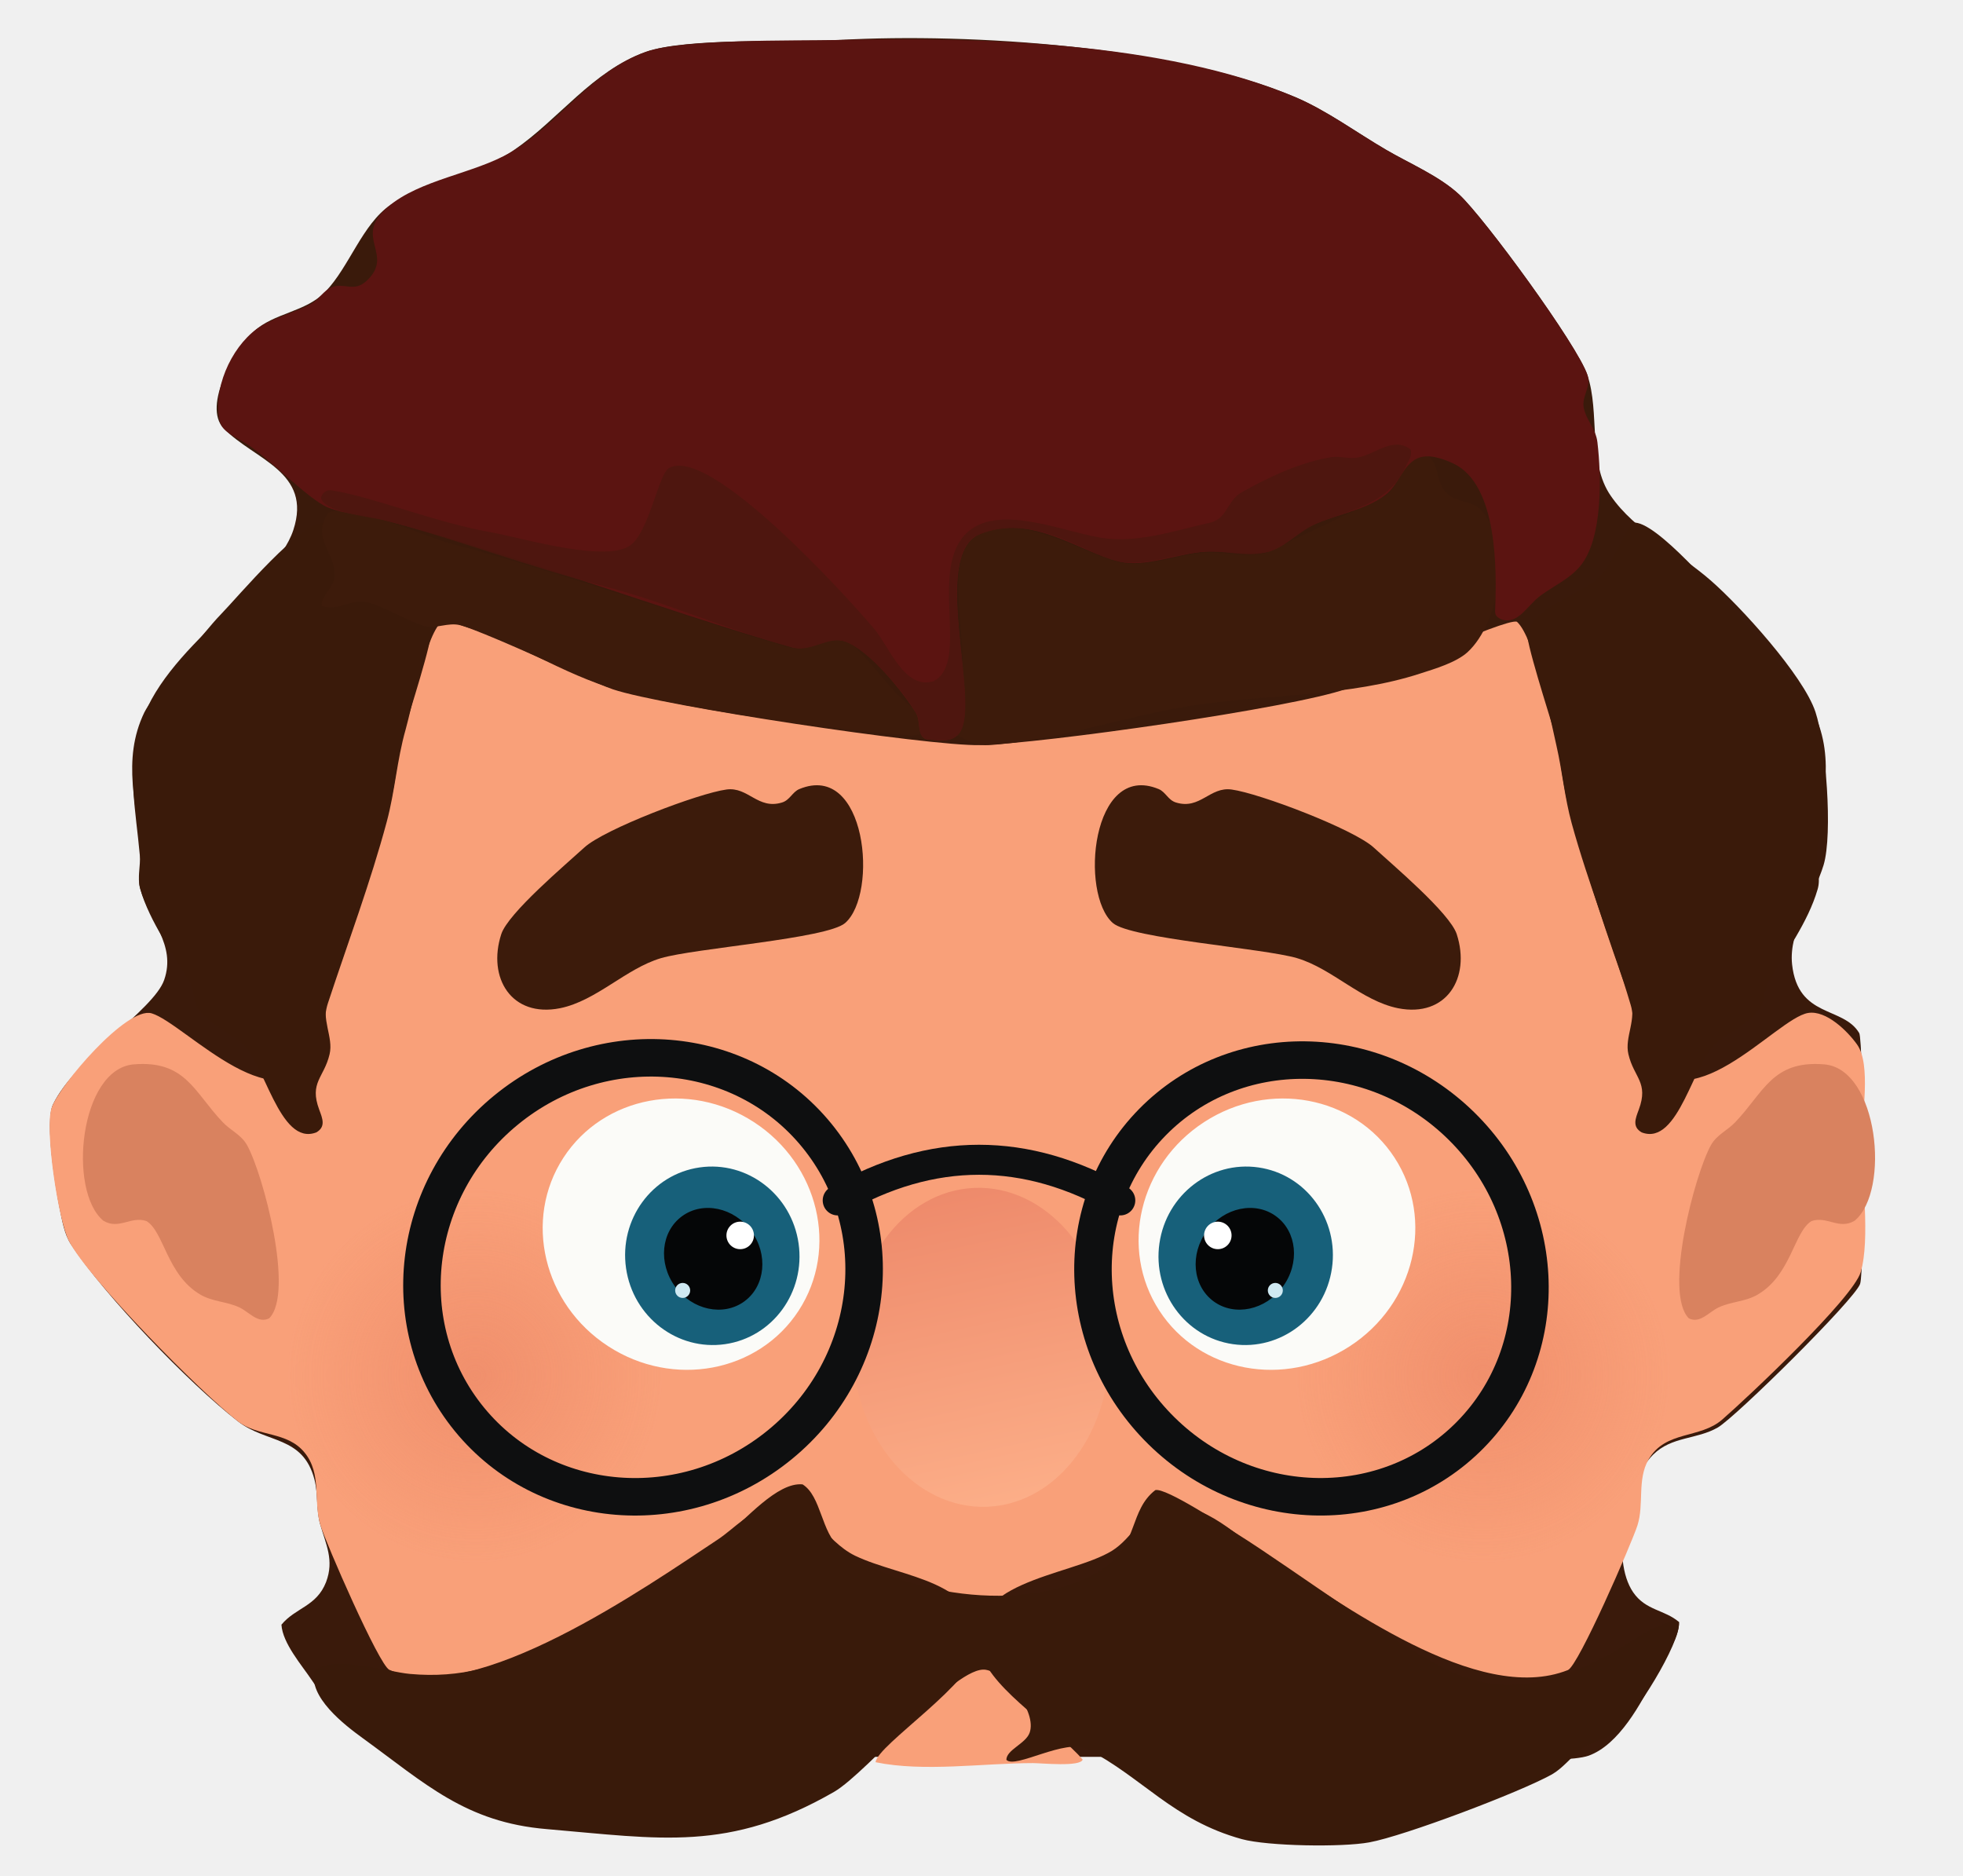
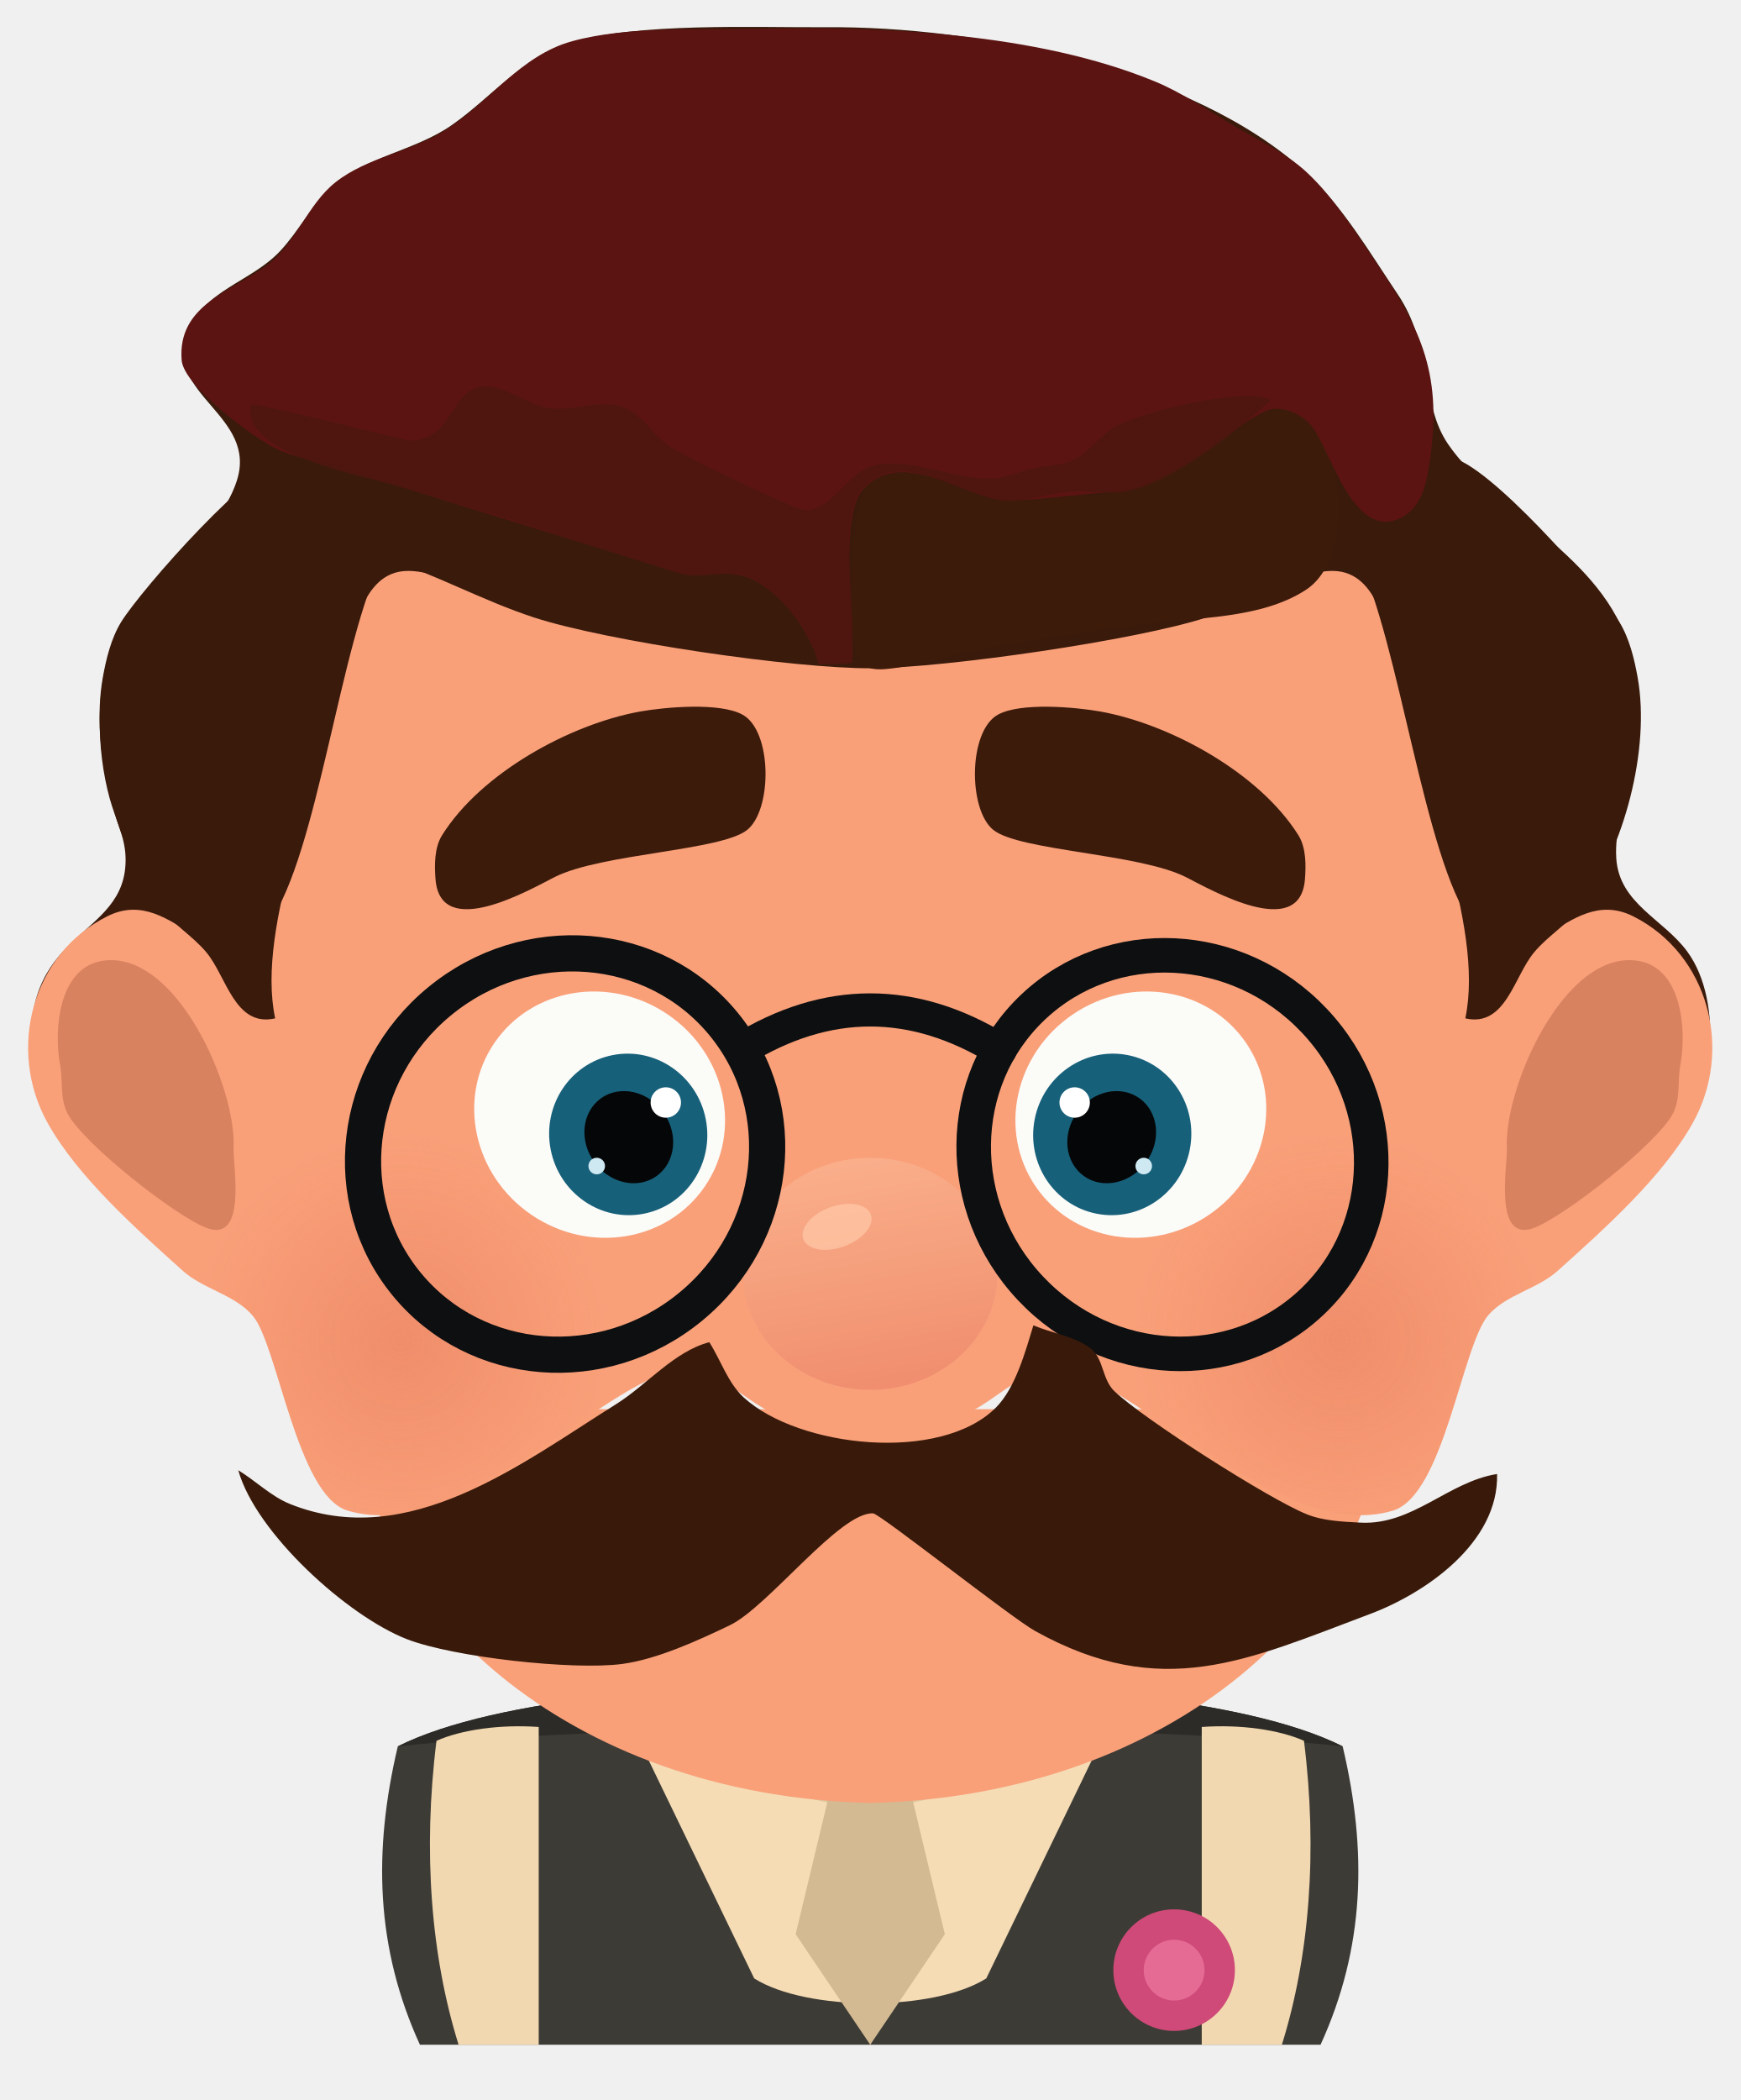
- <svg xmlns="http://www.w3.org/2000/svg" viewBox="20 30 1570 1500">
+ <svg xmlns="http://www.w3.org/2000/svg" viewBox="30 40 1260 1520">
  <defs>
-     <radialGradient id="gr-cheek-l" gradientUnits="userSpaceOnUse" cx="400.0" cy="1130.0" r="150.0">
+     <radialGradient id="gr-cheek-l" gradientUnits="userSpaceOnUse" cx="320.0" cy="1010.0" r="150.0">
      <stop offset="0" stop-color="#ee8a68" />
      <stop offset="1" stop-color="#ee8a68" stop-opacity="0" />
    </radialGradient>
-     <linearGradient id="gr-nose" gradientUnits="userSpaceOnUse" x1="782.4" y1="981.8" x2="826.7" y2="1233.2">
-       <stop offset="0" stop-color="#fcae88" />
-       <stop offset="1" stop-color="#ee8a6b" />
+     <clipPath id="clip-cheek-l">
+       <use href="#p-head-skin" />
+     </clipPath>
+     <clipPath id="clip-cheek-r">
+       <use href="#p-head-skin" />
+     </clipPath>
+     <linearGradient id="gr-nose" gradientUnits="userSpaceOnUse" x1="644.0" y1="871.4" x2="676.0" y2="1052.6">
+       <stop offset="0" stop-color="#fbb08c" />
+       <stop offset="1" stop-color="#ee8b6c" />
    </linearGradient>
  </defs>
  <g id="head-base">
-     <path d="M245.1 1329.3C246.0 1344.2 261.4 1361.7 269.4 1373.7C323.9 1456.2 364.8 1435.0 453.3 1435.0C683.4 1435.0 913.5 1435.0 1143.5 1435.0C1172.1 1435.0 1269.7 1441.4 1290.5 1434.1C1314.9 1425.4 1332.8 1391.9 1343.4 1370.7C1349.3 1359.0 1363.4 1340.4 1362.9 1327.2C1351.2 1317.2 1336.3 1318.1 1326.2 1303.4C1308.0 1276.9 1319.9 1215.6 1342.1 1193.4C1357.1 1178.5 1376.9 1181.4 1393.9 1171.6C1408.3 1163.2 1503.3 1069.4 1507.7 1056.8C1511.5 1045.7 1510.5 862.3 1507.0 856.2C1494.2 834.5 1458.0 844.5 1453.3 801.2C1450.4 774.2 1470.9 746.9 1478.5 721.8C1486.0 696.8 1480.3 624.4 1472.0 599.4C1462.3 570.1 1411.9 514.8 1388.1 494.1C1363.0 472.1 1327.4 454.5 1308.2 426.4C1289.7 399.5 1299.8 360.1 1289.6 330.0C1281.4 305.5 1207.5 204.7 1187.3 185.8C1171.3 170.8 1147.4 160.8 1128.5 149.7C1104.8 135.9 1081.1 118.3 1055.8 107.6C959.5 66.9 796.4 56.2 692.1 61.9C653.8 64.0 569.2 59.9 536.5 71.5C493.8 86.7 467.1 125.3 431.1 150.0C401.6 170.3 361.9 173.7 332.4 193.8C309.7 209.3 299.4 243.4 280.3 263.2C264.5 279.7 239.1 280.1 223.0 295.1C208.7 308.4 181.4 354.7 199.0 372.7C223.6 397.8 269.9 407.3 254.6 453.9C239.3 500.4 149.2 547.6 131.4 613.1C121.8 648.7 128.6 678.0 131.8 713.7C132.6 722.7 129.6 731.5 132.1 740.5C138.9 766.0 161.2 785.2 151.3 813.7C142.9 837.9 80.3 876.1 62.4 913.2C55.8 927.0 64.4 980.0 67.7 996.4C69.6 1005.6 71.4 1017.0 76.6 1024.9C103.9 1066.4 170.9 1136.2 210.3 1166.7C233.2 1184.5 262.3 1178.0 271.5 1213.2C274.5 1224.9 272.8 1237.2 276.0 1248.8C280.7 1265.3 287.4 1277.7 280.8 1295.2C273.2 1314.8 256.4 1315.6 245.1 1329.3Z" fill="#3a1a0b" fill-rule="evenodd" />
+     <path id="p-head-base" d="M628.1 59.7C575.9 60.0 491.5 56.2 442.8 70.9C408.4 81.3 385.8 110.4 357.4 130.3C330.5 149.3 293.5 153.4 269.3 176.1C255.0 189.4 246.2 207.4 232.9 221.6C211.6 244.4 177.2 249.7 165.3 281.6C148.7 325.8 216.8 340.8 201.4 388.1C186.6 433.6 131.3 457.0 112.9 501.4C98.7 535.5 99.7 582.6 109.4 617.9C113.3 632.1 120.5 645.5 120.9 660.5C122.7 721.8 40.1 710.0 54.0 814.3C56.5 832.9 60.9 851.4 74.3 865.3C98.8 890.9 191.4 880.0 227.1 880.0C368.5 880.0 509.9 880.0 651.3 880.0C797.4 880.0 943.5 880.0 1089.5 880.0C1117.4 880.0 1223.5 888.5 1240.2 870.5C1271.0 837.3 1278.5 765.9 1251.6 728.9C1234.4 705.3 1202.3 694.2 1200.1 661.4C1197.3 619.2 1231.5 588.7 1209.9 510.4C1191.1 442.5 1112.2 410.8 1078.4 361.6C1057.9 331.7 1067.7 291.3 1041.8 252.9C1021.9 223.3 1002.2 189.5 975.7 165.1C892.8 89.0 737.5 58.9 628.1 59.7Z" fill="#3a1a0b" fill-rule="evenodd" />
+   </g>
+   <g id="vest">
+     <path d="M318 1304 C300 1380 302 1450 334 1520 L986 1520 C1018 1450 1020 1380 1002 1304 C930 1268 780 1258 660 1258 C540 1258 390 1268 318 1304 Z" fill="#3d3b36" />
+   </g>
+   <g id="vest-shade">
+     <path d="M318 1304 C390 1268 540 1258 660 1258 C780 1258 930 1268 1002 1304 C930 1296 780 1290 660 1290 C540 1290 390 1296 318 1304 Z" fill="#2c2b27" />
+   </g>
+   <g id="sleeve-l">
+     <path d="M346 1300 C336 1380 342 1456 362 1520 L420 1520 L420 1290 C392 1288 364 1292 346 1300 Z" fill="#f2d8b0" />
+   </g>
+   <g id="sleeve-r">
+     <use href="#sleeve-l" transform="translate(1320.0 0) scale(-1 1)" />
+   </g>
+   <g id="shirt">
+     <path d="M486 1286 C560 1318 612 1332 660 1332 C708 1332 760 1318 834 1286 L744 1472 C706 1496 614 1496 576 1472 Z" fill="#f5dcb5" />
+   </g>
+   <g id="shirt-shade">
+     <path d="M486 1286 C560 1318 612 1332 660 1332 C708 1332 760 1318 834 1286 C770 1318 710 1348 660 1348 C610 1348 550 1318 486 1286 Z" fill="#e2c79e" />
+   </g>
+   <g id="tie">
+     <path d="M630 1340 L690 1340 L714 1440 L660 1520 L606 1440 Z" fill="#d3ba93" />
+   </g>
+   <g id="pin">
+     <circle cx="880" cy="1466" r="44" fill="#cf4a78" />
+   </g>
+   <g id="pin-core">
+     <circle cx="880" cy="1466" r="22" fill="#e56b95" />
  </g>
  <g id="head-skin">
-     <path d="M374.2 526.6C361.4 534.0 349.1 597.1 344.4 613.5C337.5 637.7 335.9 662.6 329.4 686.9C316.3 735.8 298.1 784.2 282.3 832.2C278.5 843.7 280.3 856.2 275.6 867.4C246.4 937.1 167.8 848.2 141.3 840.4C121.3 834.6 67.3 898.3 61.3 915.9C55.5 932.8 66.6 1006.0 75.1 1022.4C91.0 1053.1 181.1 1144.1 210.3 1166.7C226.5 1179.3 249.7 1174.4 263.7 1191.8C277.5 1208.8 270.4 1230.1 276.2 1249.5C280.6 1263.9 323.1 1361.6 331.4 1365.4C399.2 1395.9 537.7 1298.5 594.1 1261.2C607.8 1252.1 619.9 1237.3 637.2 1235.2C669.5 1231.2 678.7 1262.0 704.0 1274.2C741.5 1292.2 805.3 1293.5 801.9 1347.0C800.1 1375.1 721.3 1425.7 720.3 1439.3C758.9 1447.3 806.7 1440.0 846.2 1440.0C852.9 1440.0 884.1 1443.2 885.9 1437.2C866.3 1414.0 814.2 1382.1 805.2 1353.5C786.6 1294.2 875.4 1291.1 909.4 1270.2C925.8 1260.0 933.0 1239.8 953.3 1235.6C983.1 1229.5 1010.9 1260.6 1034.4 1275.2C1093.2 1311.6 1201.7 1394.3 1274.0 1365.6C1282.4 1362.3 1324.9 1264.5 1329.6 1250.0C1335.1 1232.8 1329.2 1213.4 1338.5 1197.2C1352.1 1173.7 1379.6 1180.9 1397.5 1165.2C1417.9 1147.5 1502.0 1068.3 1508.2 1047.3C1515.9 1021.4 1509.0 970.8 1509.0 942.3C1509.0 922.9 1516.8 881.2 1505.2 865.2C1497.7 854.7 1480.6 837.7 1466.1 840.1C1440.2 844.3 1368.0 934.6 1332.4 871.5C1325.7 859.7 1327.9 846.2 1324.2 833.6C1309.8 784.9 1290.5 737.4 1277.0 688.3C1271.4 667.9 1269.6 647.2 1264.9 626.6C1260.2 606.1 1247.3 539.8 1233.2 527.2C1223.5 524.3 1116.4 574.0 1097.2 580.8C1053.3 596.4 853.5 624.7 803.8 625.9C762.7 626.8 549.2 594.5 510.3 581.3C486.4 573.3 389.4 525.5 374.2 526.6Z" fill="#f9a079" fill-rule="evenodd" />
+     <path id="p-head-skin" d="M307.3 443.5C276.0 504.6 260.3 658.4 224.7 708.1C185.6 762.7 157.3 678.3 107.7 703.2C53.0 730.6 35.0 799.6 64.3 852.5C86.2 891.9 129.0 929.8 162.2 959.7C177.4 973.4 200.1 976.9 213.2 992.6C231.1 1014.1 245.1 1122.1 281.4 1133.3C362.2 1158.2 466.9 1039.8 520.6 1031.8C547.7 1027.8 566.6 1052.5 589.3 1062.7C609.2 1071.6 635.1 1075.3 646.8 1095.9C664.1 1126.3 633.6 1153.7 613.5 1172.9C577.3 1207.5 528.0 1240.9 476.2 1245.0C456.9 1246.6 437.1 1243.3 417.6 1243.6C553.7 1360.4 766.1 1358.7 902.5 1243.7C883.0 1243.3 863.4 1246.5 844.1 1245.0C792.3 1241.1 742.9 1207.6 706.7 1173.1C686.6 1154.0 656.0 1126.6 673.1 1096.1C684.6 1075.5 710.6 1071.7 730.4 1062.8C753.1 1052.6 772.1 1028.0 799.1 1031.8C852.5 1039.4 957.2 1157.8 1038.4 1133.4C1075.6 1122.1 1088.2 1013.4 1107.8 991.5C1121.1 976.7 1142.7 973.2 1157.6 959.9C1190.9 930.0 1233.5 892.1 1255.5 852.8C1285.0 800.0 1267.1 730.9 1212.5 703.3C1162.5 678.1 1134.7 762.6 1095.4 708.3C1060.8 660.4 1043.1 504.7 1013.0 443.6C975.4 455.0 940.8 474.7 903.5 486.9C853.2 503.4 714.6 523.4 661.1 523.7C605.2 524.1 469.8 504.2 416.8 487.0C379.4 474.8 344.7 455.4 307.3 443.5Z" fill="#f9a079" fill-rule="evenodd" />
+   </g>
+   <g id="lower-face">
+     <path d="M290 1060 C290 1200 440 1340 660 1345 C880 1340 1030 1200 1030 1060 Z" fill="#f9a079" />
  </g>
  <g id="cheek-l">
-     <circle cx="400" cy="1130" r="150" fill="url(#gr-cheek-l)" opacity="0.75" />
+     <g clip-path="url(#clip-cheek-l)">
+       <circle cx="320" cy="1010" r="150" fill="url(#gr-cheek-l)" opacity="0.85" />
+     </g>
  </g>
  <g id="cheek-r">
-     <use href="#cheek-l" transform="translate(1606.0 0) scale(-1 1)" />
+     <g clip-path="url(#clip-cheek-r)">
+       <use href="#cheek-l" transform="translate(1320.0 0) scale(-1 1)" />
+     </g>
  </g>
  <g id="ear-inner-l">
-     <path d="M102.6 1006.2C115.1 1013.8 124.6 1002.3 137.1 1006.5C151.2 1014.9 153.4 1049.6 180.2 1065.3C190.0 1071.1 201.4 1070.8 211.5 1075.6C219.2 1079.2 226.3 1088.8 235.3 1084.3C255.6 1063.9 230.5 969.0 217.6 945.8C212.9 937.4 204.4 934.1 198.1 927.4C175.2 903.4 168.4 877.8 127.0 881.2C83.7 884.8 74.0 982.3 102.6 1006.2Z" fill="#d9825f" fill-rule="evenodd" />
+     <path id="p-ear-inner-l" d="M104.4 735.4C72.0 740.3 68.9 786.4 73.5 810.7C75.7 822.6 73.2 834.6 78.8 845.8C89.5 867.0 156.1 919.7 179.3 928.7C209.3 940.3 198.5 883.1 199.1 870.7C201.3 827.9 157.8 727.4 104.4 735.4Z" fill="#d9825f" fill-rule="evenodd" />
  </g>
  <g id="ear-inner-r">
-     <use href="#ear-inner-l" transform="translate(1606.0 0) scale(-1 1)" />
+     <use href="#ear-inner-l" transform="translate(1320.0 0) scale(-1 1)" />
  </g>
  <g id="hair-side-l">
-     <path d="M273.0 935.6C280.8 931.1 277.9 924.4 275.3 917.4C267.2 895.6 279.2 891.9 283.6 873.1C286.9 859.2 276.4 845.3 282.3 829.1C299.8 781.0 318.7 724.4 331.6 674.8C336.9 654.4 337.7 633.3 343.6 612.9C346.5 602.9 366.8 539.9 364.5 535.1C353.5 511.6 322.3 506.9 305.6 490.3C297.2 482.0 284.1 449.9 280.0 448.0C261.9 445.4 210.2 507.5 195.9 522.1C184.8 533.4 141.0 588.3 135.5 599.6C116.8 638.3 130.2 675.2 132.8 714.5C133.4 723.8 129.5 731.9 132.3 741.3C140.0 767.7 158.1 791.9 171.7 815.3C175.8 822.4 174.4 831.5 179.5 837.8C188.8 849.4 201.1 854.8 212.5 863.3C231.4 877.4 243.1 947.1 273.0 935.6Z" fill="#3a1a0a" fill-rule="evenodd" />
+     <path id="p-hair-side-l" d="M229.2 777.1C214.8 709.3 263.7 601.8 278.6 531.5C283.7 507.2 289.0 460.0 318.6 453.9C345.4 448.4 392.2 478.6 419.0 487.0C462.1 500.4 574.8 518.4 619.7 518.0C615.7 496.4 588.7 459.1 565.5 454.9C553.5 452.8 541.5 459.5 529.0 457.3C509.5 454.0 489.5 445.7 470.5 439.7C435.0 428.5 263.6 369.2 240.1 371.3C214.2 373.6 132.7 466.1 117.7 490.2C110.4 502.1 106.8 517.0 104.4 530.6C95.2 582.2 114.2 653.8 145.2 695.8C154.7 708.8 169.0 716.9 179.3 729.2C194.0 746.6 199.9 783.8 229.2 777.1Z" fill="#3a1a0a" fill-rule="evenodd" />
  </g>
  <g id="hair-side-r">
-     <use href="#hair-side-l" transform="translate(1606.0 0) scale(-1 1)" />
+     <use href="#hair-side-l" transform="translate(1320.0 0) scale(-1 1)" />
  </g>
  <g id="hair-fringe">
-     <path d="M282.4 440.3C268.8 460.5 288.4 472.0 287.7 490.8C287.3 499.7 276.2 507.2 277.4 514.5C289.0 519.3 300.2 509.1 312.4 511.4C325.5 513.9 344.4 526.1 359.0 530.5C368.7 533.4 378.3 527.3 388.5 530.1C431.5 542.1 470.2 569.6 513.4 581.5C575.5 598.6 682.3 612.9 747.4 618.1C756.6 618.9 764.3 613.0 773.8 614.2C787.2 615.9 795.4 626.7 810.2 625.9C864.2 622.9 923.2 601.4 977.9 593.6C1035.4 585.3 1100.1 586.8 1155.7 568.7C1167.5 564.9 1184.6 559.9 1193.8 551.5C1219.3 528.0 1229.9 465.2 1204.1 437.4C1197.9 430.8 1184.7 431.6 1177.4 424.7C1166.3 414.2 1172.9 395.5 1156.2 392.6C1144.7 393.5 1138.6 418.6 1129.0 426.1C1128.3 426.6 1032.4 472.2 1032.1 472.3C1015.8 476.3 1000.8 471.3 984.4 472.1C962.1 473.2 935.1 485.2 913.3 479.3C882.9 471.1 835.4 439.1 801.3 458.3C762.2 480.4 819.4 601.9 764.5 601.0C738.5 600.6 715.4 549.0 690.3 538.3C681.4 534.4 667.2 552.6 649.1 547.3C558.9 520.7 470.8 488.3 379.7 464.5C361.0 459.6 297.6 430.6 282.4 440.3Z" fill="#3d1b0b" fill-rule="evenodd" />
+     <path id="p-hair-fringe" d="M951.2 335.7C942.1 336.3 873.3 394.0 841.2 396.7C828.5 397.7 758.9 404.0 752.5 402.8C724.3 397.4 688.8 369.4 659.8 389.6C643.1 401.2 644.2 508.0 652.7 519.1C657.4 525.1 666.3 524.8 673.0 524.1C695.3 521.8 717.2 514.5 739.2 510.2C778.6 502.6 818.2 496.8 857.8 491.7C895.3 486.8 942.9 488.3 975.6 466.8C1016.1 440.2 1002.0 332.7 951.2 335.7Z" fill="#3d1b0b" fill-rule="evenodd" />
  </g>
  <g id="cap">
-     <path d="M760.4 621.1C768.9 621.8 779.3 624.4 786.1 617.6C806.3 597.6 763.0 474.7 803.3 457.3C844.0 439.7 882.8 471.2 915.2 479.1C935.7 484.1 962.3 472.6 983.4 471.2C999.7 470.1 1014.8 474.4 1031.1 471.9C1046.2 469.5 1056.8 456.1 1070.1 449.9C1088.9 441.1 1111.1 438.5 1128.1 425.8C1138.5 418.0 1141.6 402.4 1153.3 396.7C1162.1 392.5 1174.0 396.8 1182.2 400.6C1218.1 417.3 1217.1 486.5 1215.8 518.2C1215.6 522.1 1217.1 523.3 1220.2 525.1C1234.0 530.5 1241.2 514.2 1252.4 506.1C1262.8 498.5 1275.3 492.9 1283.7 482.9C1302.1 461.0 1300.8 410.7 1297.6 383.6C1296.3 372.7 1288.7 366.2 1286.7 356.2C1284.8 346.8 1292.8 339.6 1289.7 330.0C1281.8 306.2 1207.2 204.4 1187.3 185.8C1171.3 170.8 1147.4 160.8 1128.5 149.8C1104.8 135.9 1081.2 118.4 1055.8 107.6C950.6 63.1 802.0 59.5 689.1 62.0C654.1 62.7 566.0 61.0 536.5 71.5C492.2 87.3 467.4 129.0 428.6 151.7C399.2 169.0 355.9 173.4 330.1 195.6C301.6 220.0 336.3 233.2 313.1 254.7C302.9 264.1 295.2 255.6 285.1 259.8C278.9 262.3 274.9 269.6 268.9 273.0C255.1 280.5 238.0 283.9 225.3 293.1C204.4 308.4 189.5 342.3 196.0 367.7C198.0 375.5 210.1 380.5 216.5 384.5C235.2 396.2 266.7 429.6 282.4 435.9C295.2 441.0 312.5 442.1 326.2 445.7C436.3 474.2 543.1 516.1 652.5 547.4C668.9 552.1 681.4 538.2 695.7 542.9C714.9 549.2 742.0 583.2 752.5 600.0C756.5 606.5 753.2 618.0 760.4 621.1Z" fill="#5b1411" fill-rule="evenodd" />
+     <path id="p-cap" d="M622.8 520.4C630.9 520.8 638.6 520.6 646.6 519.5C650.0 489.4 635.9 414.3 655.5 393.4C682.1 365.1 724.8 397.0 753.5 401.7C768.4 404.1 817.6 396.7 838.0 396.0C874.0 394.9 935.2 336.9 952.1 335.9C962.1 335.3 972.3 340.3 978.9 347.6C992.9 363.2 1008.7 431.8 1043.9 415.0C1058.5 407.9 1062.4 391.5 1064.6 376.9C1074.7 312.5 1060.1 279.5 1024.8 228.0C1010.2 206.6 995.2 182.6 976.1 164.8C961.3 151.0 941.5 141.7 924.2 131.6C905.1 120.4 886.2 107.2 865.7 98.8C780.0 63.6 668.4 58.9 576.8 60.9C534.7 61.9 485.1 58.7 444.3 69.8C406.8 80.0 384.2 114.1 352.8 134.0C328.2 149.7 295.9 153.7 272.9 171.9C252.2 188.3 244.2 216.8 222.7 232.5C197.3 251.0 158.4 260.7 161.5 300.7C163.0 319.6 213.4 357.0 230.8 365.2C244.8 371.8 261.8 373.7 276.6 378.5C357.3 404.3 438.6 428.6 519.5 454.1C536.5 459.4 555.5 451.6 571.3 457.9C595.1 467.4 616.1 496.6 622.8 520.4Z" fill="#5b1411" fill-rule="evenodd" />
  </g>
  <g id="cap-brim">
-     <path d="M766.6 574.8C743.5 581.9 731.3 547.3 719.1 532.8C697.2 506.9 587.3 385.5 554.9 404.4C546.6 410.1 540.4 449.8 526.2 464.4C509.1 481.9 437.3 460.0 413.3 455.8C367.9 447.8 320.7 428.1 285.9 422.2C281.1 421.4 278.5 423.5 276.7 427.7C277.9 439.9 319.1 443.7 330.3 446.7C388.1 462.3 444.5 483.8 502.6 498.7C553.9 511.8 602.7 534.3 653.8 547.8C669.6 552.0 683.2 537.6 696.9 543.4C715.8 551.3 743.3 583.5 753.2 601.2C756.9 607.9 752.9 619.3 761.7 621.3C770.6 621.6 780.4 624.4 787.0 616.7C806.2 594.3 762.0 471.9 804.5 456.8C852.9 439.6 891.2 477.1 919.5 479.8C940.5 481.8 963.4 472.1 984.7 471.1C1001.8 470.3 1018.5 476.4 1035.4 470.9C1049.7 466.2 1060.1 453.8 1074.1 448.2C1102.5 436.8 1130.2 433.2 1144.3 403.1C1146.5 398.4 1149.8 394.5 1148.1 389.3C1133.9 378.9 1120.0 393.4 1105.9 395.9C1098.9 397.2 1092.0 394.6 1085.0 395.6C1060.9 399.2 1033.6 412.0 1012.6 424.0C1001.5 430.3 1001.6 444.9 987.7 448.0C961.0 454.0 932.9 463.6 905.4 460.7C875.3 457.5 821.2 431.9 794.4 455.1C761.3 483.8 796.6 559.4 766.6 574.8Z" fill="#4d160e" fill-rule="evenodd" opacity="0.9" />
+     <path id="p-cap-brim" d="M212.0 332.7C202.5 367.1 288.3 383.7 312.6 390.4C383.0 409.8 452.2 433.3 521.9 455.0C538.4 460.1 557.1 450.8 572.1 457.6C594.5 467.7 617.2 496.1 622.1 519.7C630.1 520.8 637.7 521.0 645.8 520.0C652.3 488.2 634.4 416.7 654.3 393.8C683.1 360.6 729.8 403.3 761.3 402.6C775.1 402.2 788.5 397.5 802.2 396.0C816.6 394.5 831.8 398.3 845.9 395.6C878.1 389.4 926.6 351.8 950.0 329.3C930.2 320.0 857.6 337.8 838.0 348.5C825.8 355.1 818.4 368.2 805.4 373.6C796.8 377.2 787.2 377.0 778.2 378.9C768.7 381.0 759.9 385.6 750.0 386.2C722.0 387.9 694.0 372.2 666.0 376.2C643.5 379.4 635.3 407.7 613.8 409.4C606.5 410.0 526.7 370.6 516.0 363.9C501.1 354.5 494.7 337.0 475.8 333.4C459.0 330.1 443.0 338.2 426.3 335.3C411.0 332.6 390.8 315.4 375.2 320.5C356.2 326.7 357.1 356.5 328.3 359.1C325.1 359.4 233.9 335.6 212.0 332.7Z" fill="#4d160e" fill-rule="evenodd" opacity="0.9" />
  </g>
  <g id="nose">
-     <ellipse cx="804.5" cy="1107.5" rx="102.8" ry="127.6" transform="rotate(177.7 804.5 1107.5)" fill="url(#gr-nose)" opacity="1" />
+     <ellipse cx="660.0" cy="962.0" rx="92.0" ry="84.0" transform="rotate(0.0 660.0 962.0)" fill="url(#gr-nose)" opacity="0.95" />
+   </g>
+   <g id="nose-light">
+     <ellipse cx="636.0" cy="928.0" rx="26.0" ry="15.0" transform="rotate(-20.0 636.0 928.0)" fill="#ffc9a8" opacity="0.7" />
  </g>
  <g id="brow-l">
-     <path d="M659.4 661.0C653.7 663.3 651.8 669.9 645.4 671.8C626.1 677.7 618.4 659.0 601.0 661.4C578.7 664.4 503.3 693.1 487.3 707.8C472.6 721.3 426.4 760.2 420.9 777.1C409.6 812.0 429.1 844.0 467.9 836.3C497.0 830.4 520.4 804.7 548.5 796.3C575.4 788.3 681.4 780.7 695.9 768.2C722.7 744.9 713.1 638.9 659.4 661.0Z" fill="#3c1b0b" fill-rule="evenodd" />
+     <path id="p-brow-l" d="M493.4 555.0C442.1 564.3 378.0 599.8 350.0 644.6C344.4 653.6 344.5 666.3 345.3 676.5C348.9 721.3 413.4 684.0 431.4 674.9C465.3 657.7 552.0 655.9 570.9 640.7C589.2 626.0 589.1 569.2 567.6 557.3C551.2 548.2 511.5 551.8 493.4 555.0Z" fill="#3c1b0b" fill-rule="evenodd" />
  </g>
  <g id="brow-r">
-     <use href="#brow-l" transform="translate(1606.0 0) scale(-1 1)" />
+     <use href="#brow-l" transform="translate(1320.0 0) scale(-1 1)" />
  </g>
  <g id="eye-white-l">
-     <ellipse cx="564.7" cy="1017.0" rx="106.9" ry="112.2" transform="rotate(123.0 564.7 1017.0)" fill="#fbfbf8" />
+     <ellipse cx="464.1" cy="846.8" rx="87.7" ry="92.2" transform="rotate(124.2 464.1 846.8)" fill="#fbfbf8" />
  </g>
  <g id="eye-white-r">
-     <use href="#eye-white-l" transform="translate(1606.0 0) scale(-1 1)" />
+     <use href="#eye-white-l" transform="translate(1320.0 0) scale(-1 1)" />
  </g>
  <g id="iris-l">
-     <ellipse cx="589.7" cy="1034.3" rx="69.7" ry="71.4" transform="rotate(171.8 589.7 1034.3)" fill="#17607a" />
+     <ellipse cx="484.8" cy="861.1" rx="57.2" ry="58.5" transform="rotate(168.9 484.8 861.1)" fill="#17607a" />
  </g>
  <g id="iris-r">
-     <use href="#iris-l" transform="translate(1606.0 0) scale(-1 1)" />
+     <use href="#iris-l" transform="translate(1320.0 0) scale(-1 1)" />
  </g>
  <g id="pupil-l">
-     <ellipse cx="590.4" cy="1036.7" rx="37.7" ry="42.2" transform="rotate(143.7 590.4 1036.7)" fill="#050607" />
+     <ellipse cx="485.2" cy="863.1" rx="30.8" ry="34.6" transform="rotate(144.4 485.2 863.1)" fill="#050607" />
  </g>
  <g id="pupil-r">
-     <use href="#pupil-l" transform="translate(1606.0 0) scale(-1 1)" />
+     <use href="#pupil-l" transform="translate(1320.0 0) scale(-1 1)" />
  </g>
  <g id="glint-l">
-     <circle cx="612" cy="1018" r="11" fill="#ffffff" />
+     <circle cx="512" cy="838" r="11" fill="#ffffff" />
  </g>
  <g id="glint-small-l">
-     <circle cx="566" cy="1062" r="6" fill="#cfe9f2" />
+     <circle cx="462" cy="884" r="6" fill="#cfe9f2" />
  </g>
  <g id="glint-r">
-     <use href="#glint-l" transform="translate(1606.0 0) scale(-1 1)" />
+     <use href="#glint-l" transform="translate(1320.0 0) scale(-1 1)" />
  </g>
  <g id="glint-small-r">
-     <use href="#glint-small-l" transform="translate(1606.0 0) scale(-1 1)" />
+     <use href="#glint-small-l" transform="translate(1320.0 0) scale(-1 1)" />
  </g>
  <g id="glasses">
-     <ellipse cx="534.3" cy="1051.5" rx="172.9" ry="179.4" transform="rotate(50.7 534.3 1051.5)" fill="none" stroke="#0e0f10" stroke-width="30.0" />
-     <ellipse cx="1068.9" cy="1052.4" rx="171.0" ry="178.3" transform="rotate(134.5 1068.9 1052.4)" fill="none" stroke="#0e0f10" stroke-width="30.0" />
+     <ellipse cx="439.1" cy="875.3" rx="143.1" ry="148.4" transform="rotate(50.6 439.1 875.3)" fill="none" stroke="#0e0f10" stroke-width="26.2" />
+     <ellipse cx="878.8" cy="875.7" rx="141.2" ry="146.9" transform="rotate(136.7 878.8 875.7)" fill="none" stroke="#0e0f10" stroke-width="25.0" />
  </g>
  <g id="glasses-bridge">
-     <path d="M690 990 Q803 925 916 990" stroke="#0e0f10" stroke-width="24" stroke-linecap="round" fill="none" />
+     <path d="M566 800 Q660 742 754 800" stroke="#0e0f10" stroke-width="24" stroke-linecap="round" fill="none" />
  </g>
  <g id="mustache">
-     <path d="M271.6 1366.2C266.2 1387.0 295.7 1409.6 309.9 1419.9C360.2 1456.4 392.3 1487.4 457.4 1492.8C548.0 1500.5 603.0 1511.4 687.1 1463.0C714.4 1447.2 784.6 1360.9 808.6 1365.4C825.1 1368.4 849.4 1398.9 843.5 1415.7C840.3 1424.6 824.9 1429.3 824.9 1437.4C832.0 1444.9 872.1 1419.9 889.6 1428.8C933.8 1451.5 958.1 1485.6 1013.2 1500.8C1034.1 1506.5 1093.4 1507.4 1115.1 1503.4C1143.2 1498.3 1235.9 1463.2 1261.3 1449.0C1269.8 1444.1 1276.3 1435.6 1284.0 1429.4C1292.8 1422.3 1304.6 1421.4 1313.1 1414.5C1326.8 1403.4 1364.3 1344.3 1362.8 1327.2C1349.7 1323.7 1318.6 1347.2 1306.5 1353.5C1269.5 1372.5 1231.1 1386.4 1189.2 1370.5C1148.1 1354.9 1052.9 1283.7 1009.1 1256.5C999.0 1250.3 952.2 1219.4 944.0 1221.7C923.5 1237.5 929.9 1264.9 904.5 1282.9C849.3 1322.1 743.7 1308.2 691.9 1267.9C676.8 1256.1 677.0 1226.5 661.9 1217.1C641.5 1215.1 616.1 1245.9 600.6 1257.6C558.0 1289.5 505.5 1322.6 457.2 1345.1C420.1 1362.4 388.8 1372.4 348.0 1368.7C329.8 1367.1 286.5 1353.2 271.6 1366.2Z" fill="#391a0a" fill-rule="evenodd" />
+     <path id="p-mustache" d="M778.1 999.3C772.4 1018.1 765.2 1044.4 751.2 1058.6C711.2 1099.1 608.1 1087.9 568.3 1051.4C557.0 1041.0 551.7 1024.3 543.5 1011.5C518.3 1018.0 498.2 1042.4 476.4 1056.1C407.6 1099.2 325.6 1163.2 239.7 1128.5C226.0 1122.9 215.1 1111.8 202.5 1104.2C215.1 1149.5 281.6 1209.8 324.7 1226.5C358.3 1239.5 444.7 1249.1 480.3 1244.4C505.5 1241.1 535.6 1227.3 558.5 1216.3C586.2 1202.9 638.1 1134.1 662.1 1135.4C667.1 1135.7 761.8 1210.7 779.3 1220.5C871.5 1271.7 932.6 1241.7 1021.9 1208.2C1062.1 1193.1 1115.1 1156.6 1113.8 1106.9C1078.4 1112.5 1052.8 1144.0 1015.1 1142.1C1002.1 1141.4 987.8 1140.9 975.7 1135.9C948.4 1124.8 858.0 1067.2 836.8 1047.0C827.7 1038.3 829.1 1023.5 819.7 1016.1C808.4 1007.4 791.1 1004.8 778.1 999.3Z" fill="#391a0a" fill-rule="evenodd" />
  </g>
</svg>
